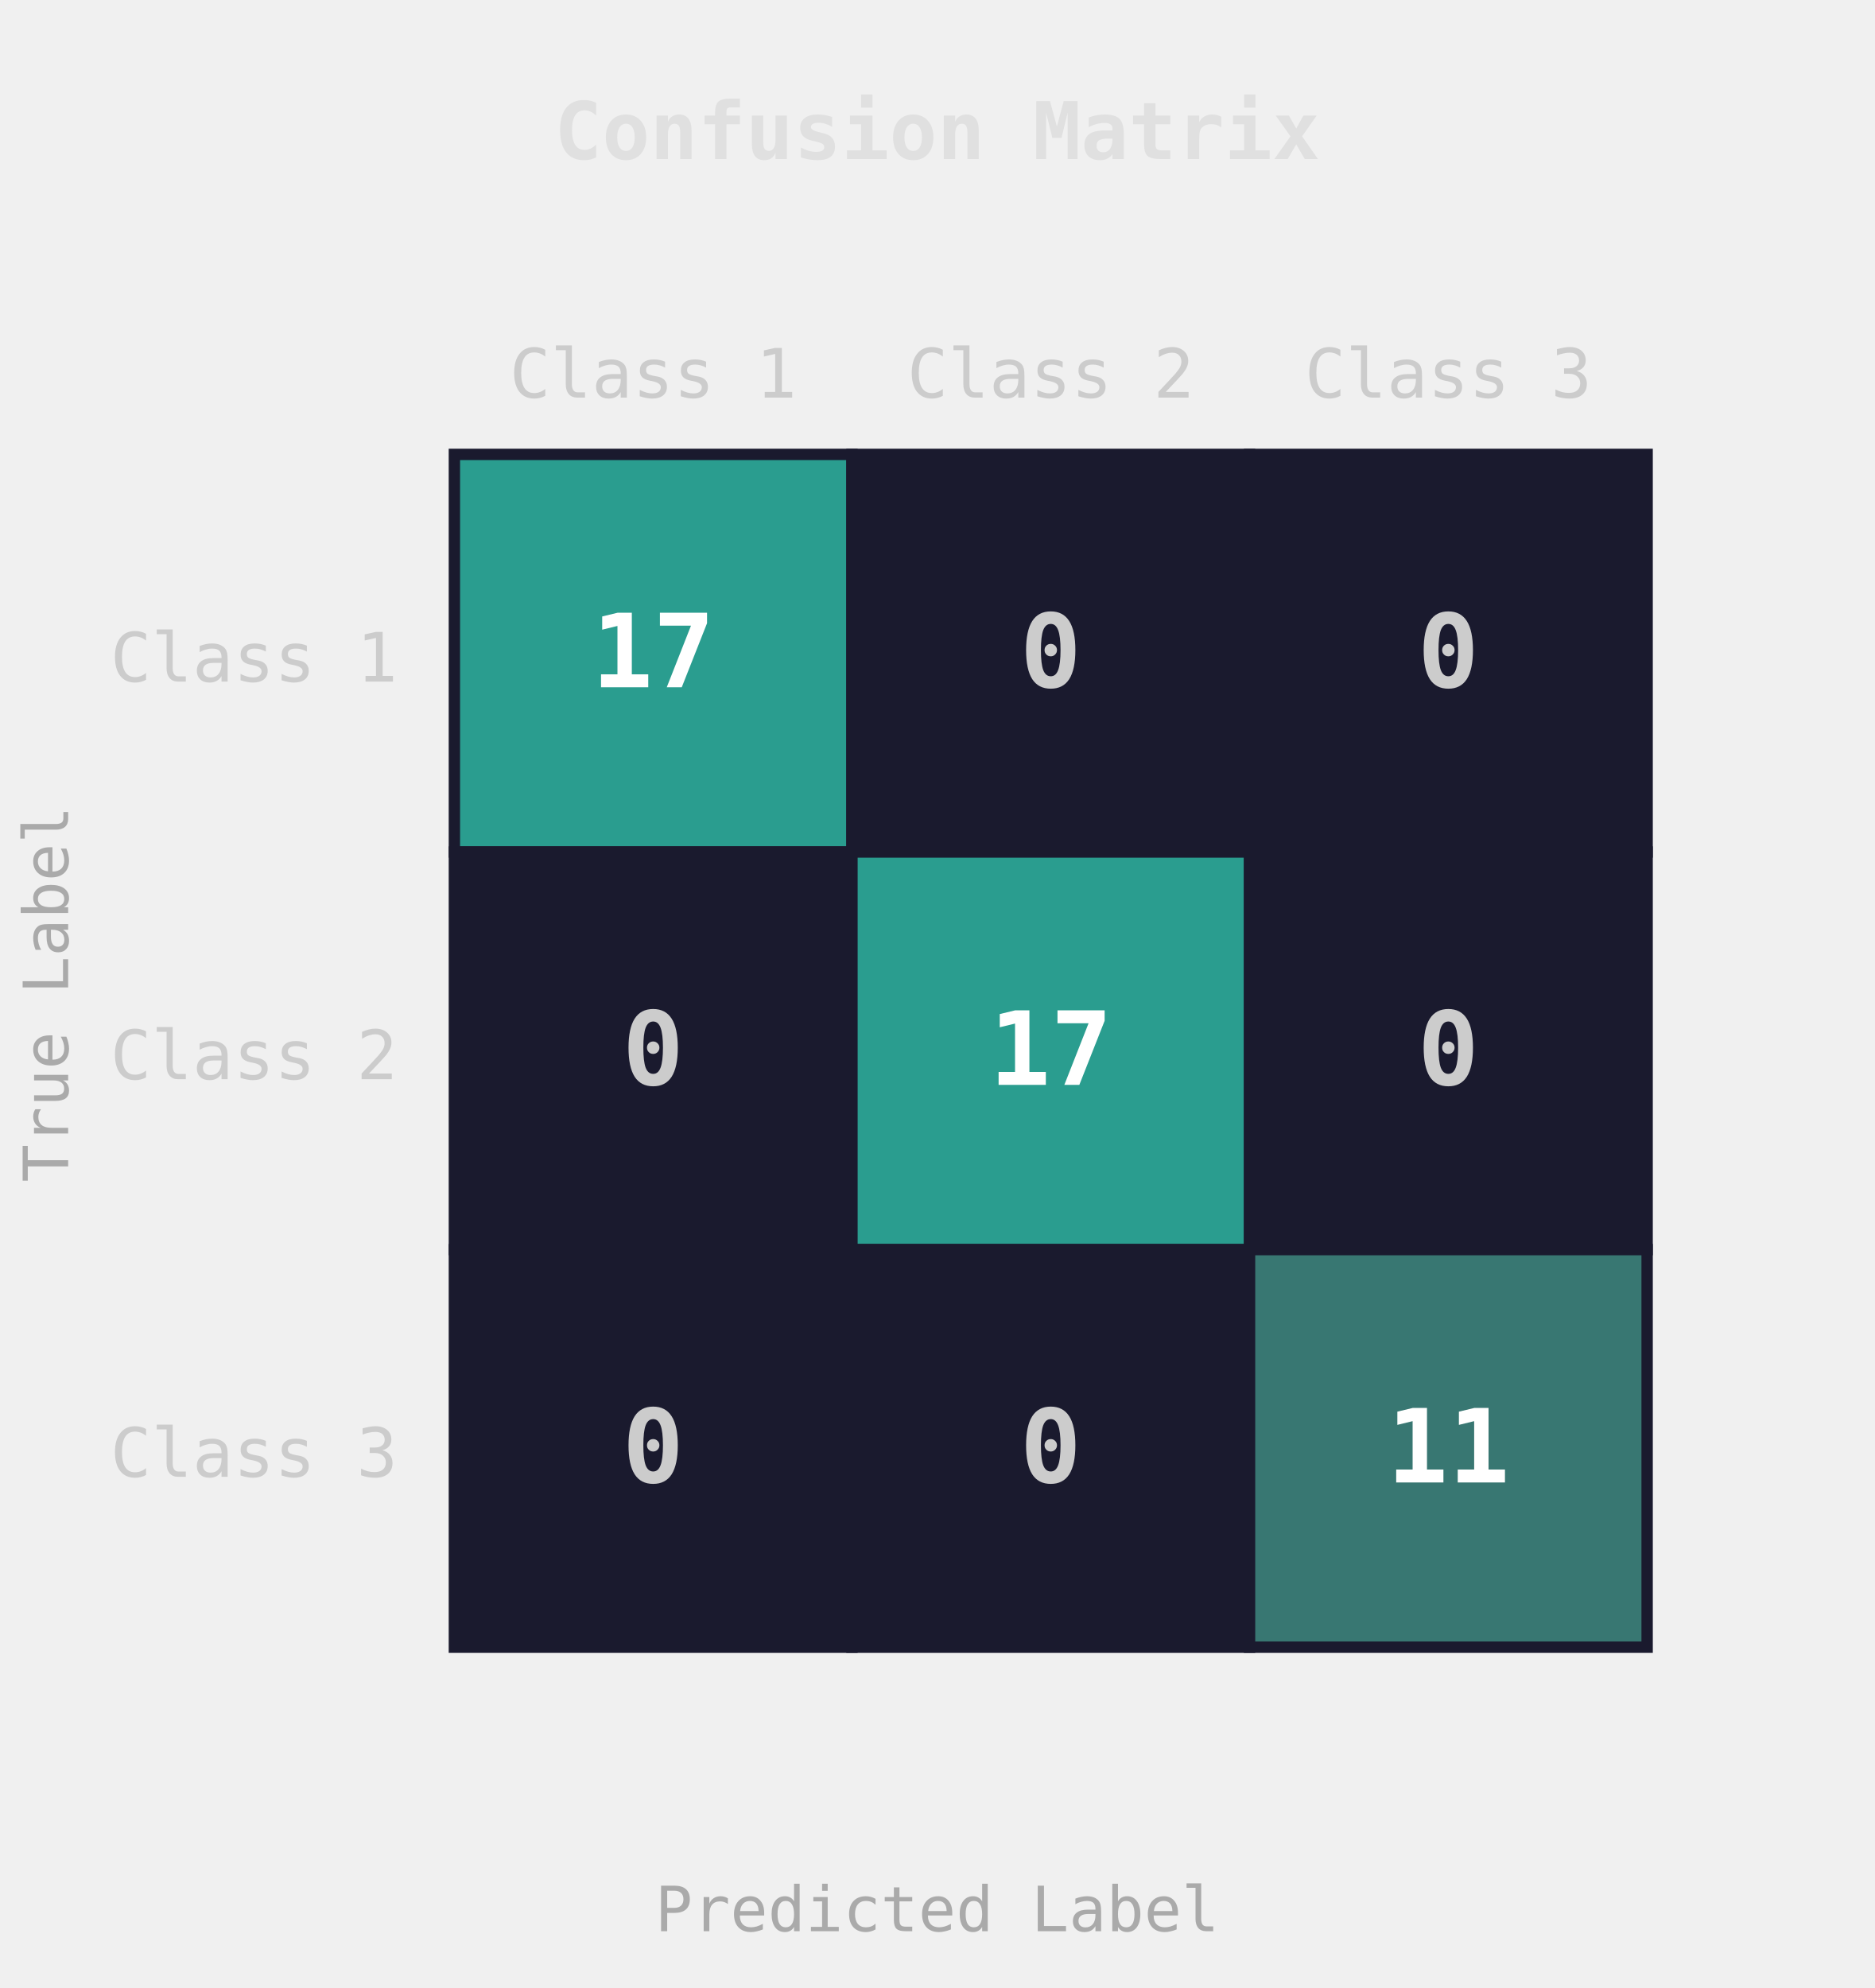
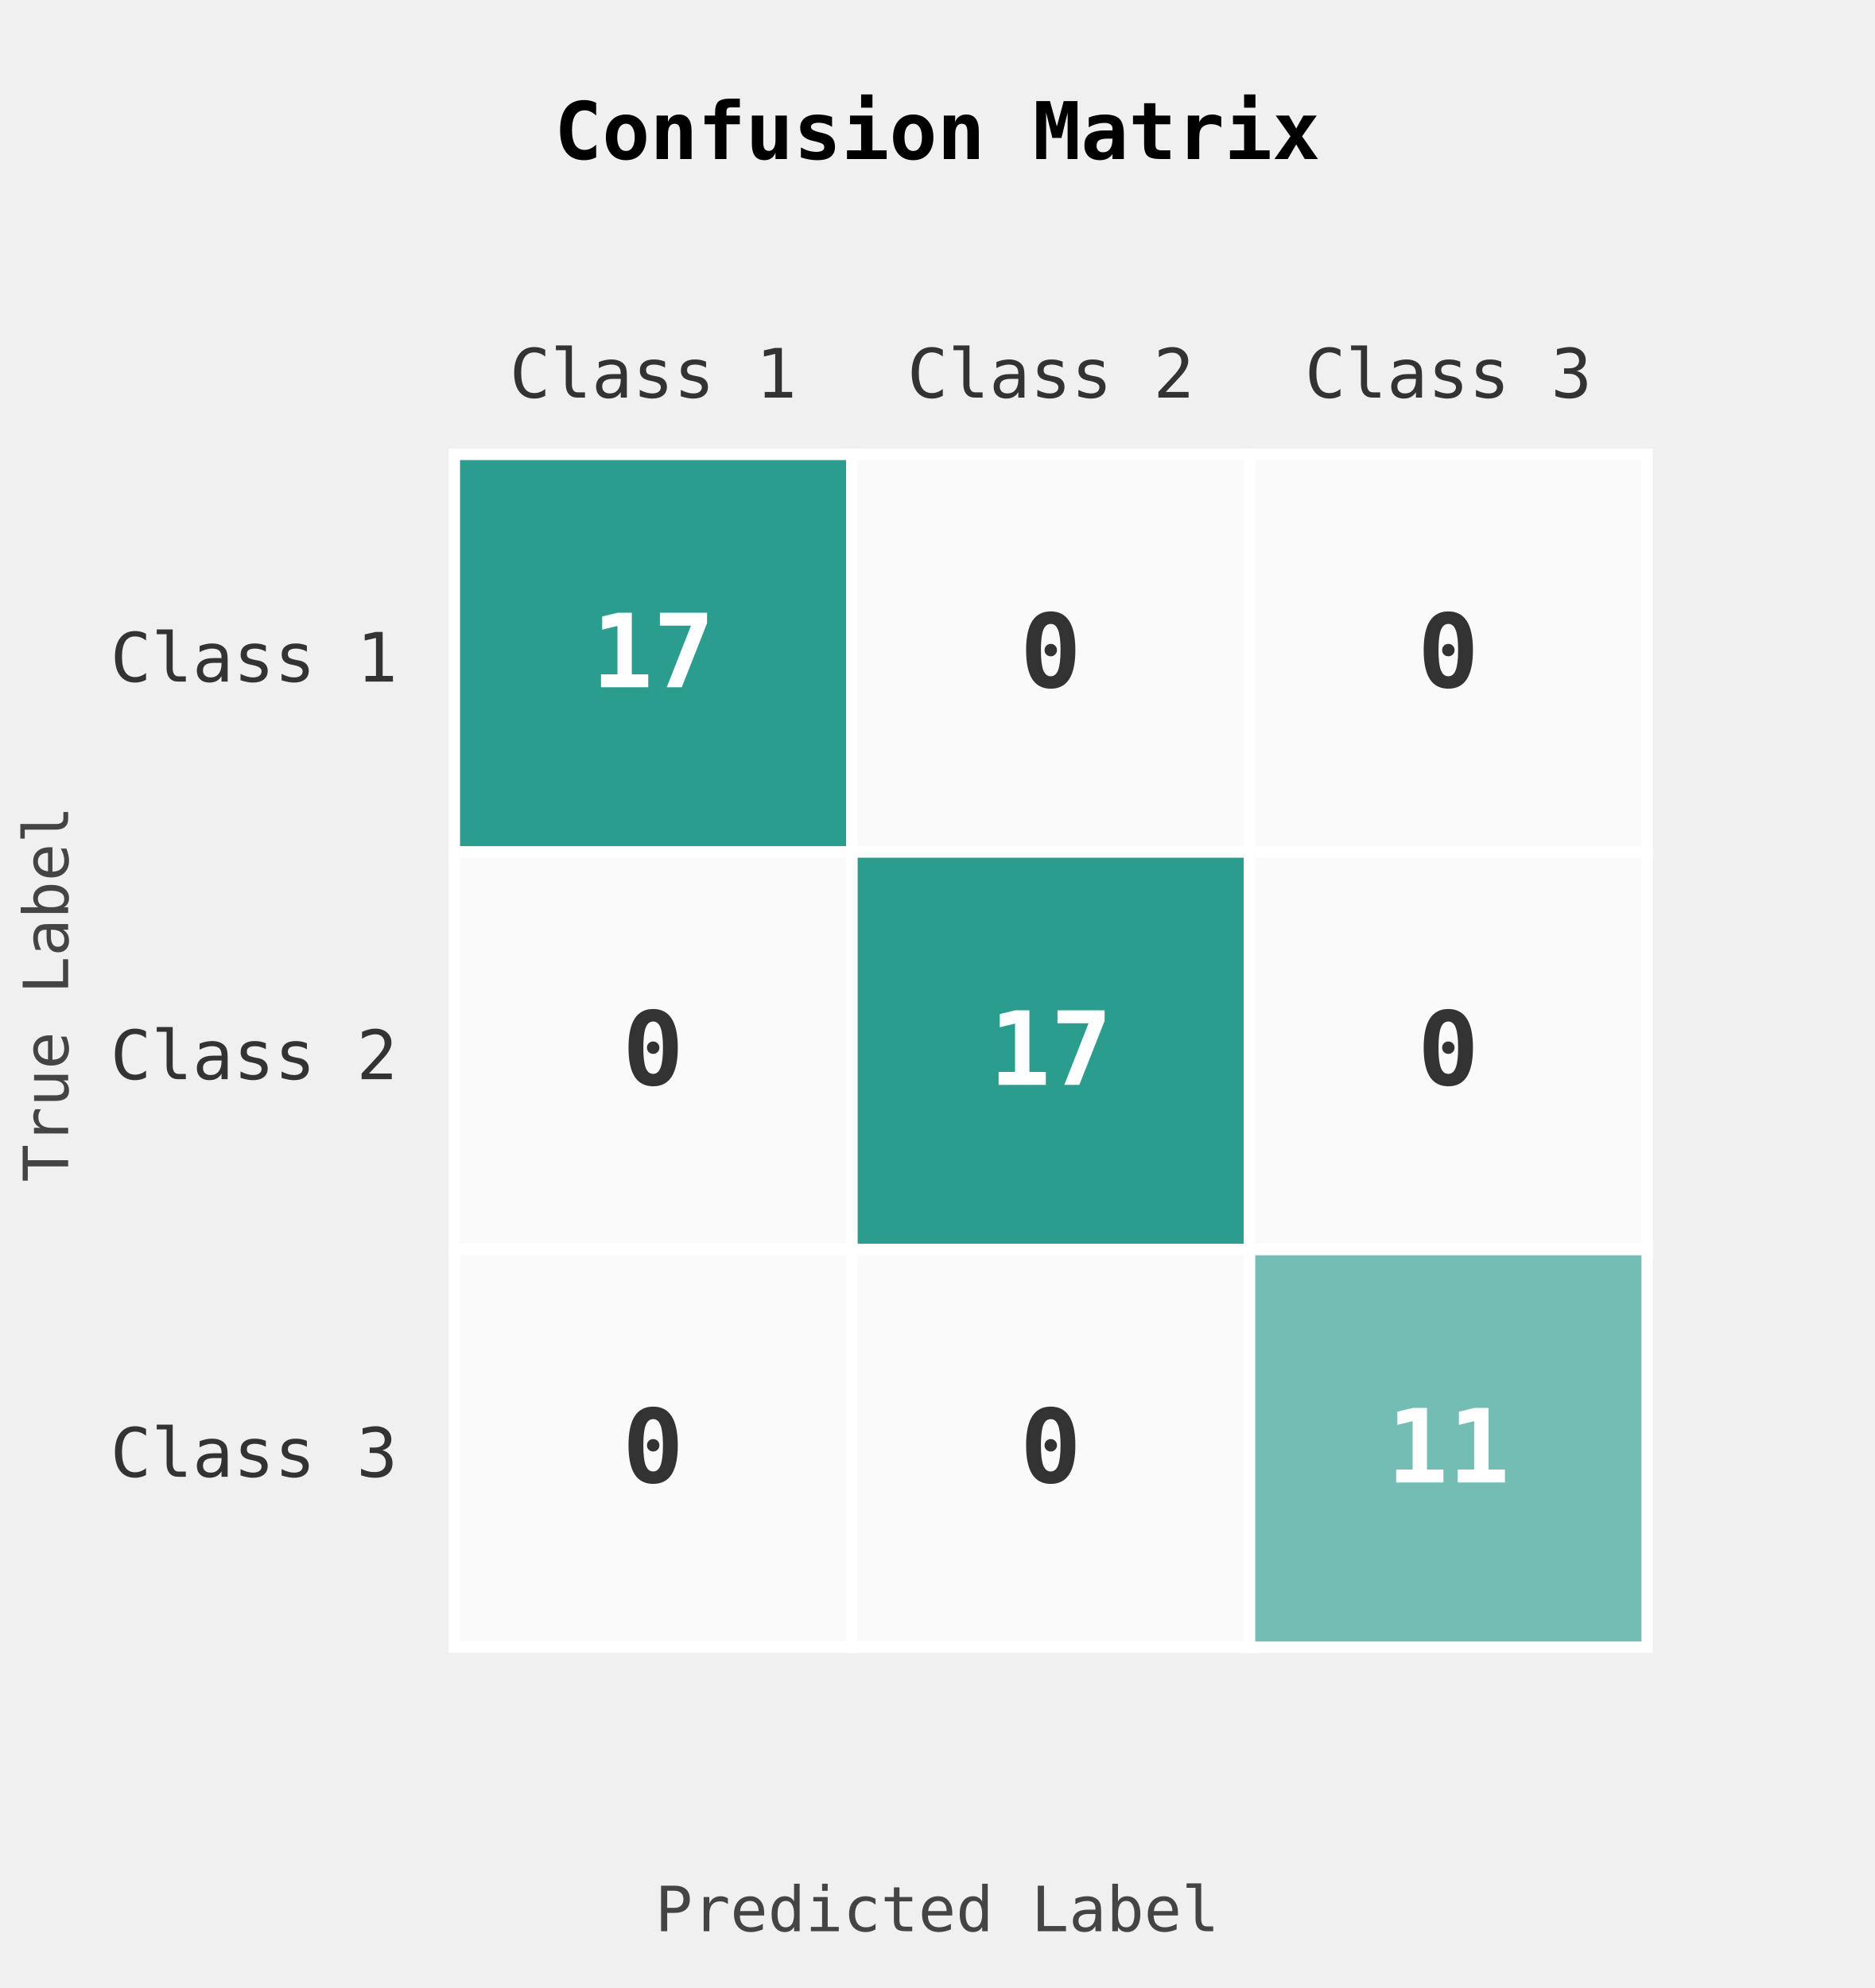
- <svg xmlns="http://www.w3.org/2000/svg" width="330" height="350" style="background:#1a1a2e;font-family:monospace;">
-   <text x="165" y="28" text-anchor="middle" fill="#e0e0e0" font-size="14" font-weight="bold">Confusion Matrix</text>
-   <text x="165" y="340" text-anchor="middle" fill="#aaa" font-size="11">Predicted Label</text>
-   <text x="12" y="175" text-anchor="middle" fill="#aaa" font-size="11" transform="rotate(-90,12,175)">True Label</text>
-   <text x="115" y="70" text-anchor="middle" fill="#ccc" font-size="12">Class 1</text>
-   <text x="185" y="70" text-anchor="middle" fill="#ccc" font-size="12">Class 2</text>
-   <text x="255" y="70" text-anchor="middle" fill="#ccc" font-size="12">Class 3</text>
-   <text x="70" y="120" text-anchor="end" fill="#ccc" font-size="12">Class 1</text>
-   <text x="70" y="190" text-anchor="end" fill="#ccc" font-size="12">Class 2</text>
-   <text x="70" y="260" text-anchor="end" fill="#ccc" font-size="12">Class 3</text>
-   <rect x="80" y="80" width="70" height="70" fill="rgb(42,157,143)" stroke="#1a1a2e" stroke-width="2" />
+ <svg xmlns="http://www.w3.org/2000/svg" width="330" height="350" style="background:#ffffff;font-family:monospace;">
+   <text x="165" y="28" text-anchor="middle" fill="#000000" font-size="14" font-weight="bold">Confusion Matrix</text>
+   <text x="165" y="340" text-anchor="middle" fill="#444444" font-size="11">Predicted Label</text>
+   <text x="12" y="175" text-anchor="middle" fill="#444444" font-size="11" transform="rotate(-90,12,175)">True Label</text>
+   <text x="115" y="70" text-anchor="middle" fill="#333333" font-size="12">Class 1</text>
+   <text x="185" y="70" text-anchor="middle" fill="#333333" font-size="12">Class 2</text>
+   <text x="255" y="70" text-anchor="middle" fill="#333333" font-size="12">Class 3</text>
+   <text x="70" y="120" text-anchor="end" fill="#333333" font-size="12">Class 1</text>
+   <text x="70" y="190" text-anchor="end" fill="#333333" font-size="12">Class 2</text>
+   <text x="70" y="260" text-anchor="end" fill="#333333" font-size="12">Class 3</text>
+   <rect x="80" y="80" width="70" height="70" fill="rgb(42,157,143)" stroke="#ffffff" stroke-width="2" />
  <text x="115" y="121" text-anchor="middle" fill="#fff" font-size="18" font-weight="bold">17</text>
-   <rect x="150" y="80" width="70" height="70" fill="rgb(26,26,46)" stroke="#1a1a2e" stroke-width="2" />
-   <text x="185" y="121" text-anchor="middle" fill="#ccc" font-size="18" font-weight="bold">0</text>
-   <rect x="220" y="80" width="70" height="70" fill="rgb(26,26,46)" stroke="#1a1a2e" stroke-width="2" />
-   <text x="255" y="121" text-anchor="middle" fill="#ccc" font-size="18" font-weight="bold">0</text>
-   <rect x="80" y="150" width="70" height="70" fill="rgb(26,26,46)" stroke="#1a1a2e" stroke-width="2" />
-   <text x="115" y="191" text-anchor="middle" fill="#ccc" font-size="18" font-weight="bold">0</text>
-   <rect x="150" y="150" width="70" height="70" fill="rgb(42,157,143)" stroke="#1a1a2e" stroke-width="2" />
+   <rect x="150" y="80" width="70" height="70" fill="rgb(250,250,250)" stroke="#ffffff" stroke-width="2" />
+   <text x="185" y="121" text-anchor="middle" fill="#333333" font-size="18" font-weight="bold">0</text>
+   <rect x="220" y="80" width="70" height="70" fill="rgb(250,250,250)" stroke="#ffffff" stroke-width="2" />
+   <text x="255" y="121" text-anchor="middle" fill="#333333" font-size="18" font-weight="bold">0</text>
+   <rect x="80" y="150" width="70" height="70" fill="rgb(250,250,250)" stroke="#ffffff" stroke-width="2" />
+   <text x="115" y="191" text-anchor="middle" fill="#333333" font-size="18" font-weight="bold">0</text>
+   <rect x="150" y="150" width="70" height="70" fill="rgb(42,157,143)" stroke="#ffffff" stroke-width="2" />
  <text x="185" y="191" text-anchor="middle" fill="#fff" font-size="18" font-weight="bold">17</text>
-   <rect x="220" y="150" width="70" height="70" fill="rgb(26,26,46)" stroke="#1a1a2e" stroke-width="2" />
-   <text x="255" y="191" text-anchor="middle" fill="#ccc" font-size="18" font-weight="bold">0</text>
-   <rect x="80" y="220" width="70" height="70" fill="rgb(26,26,46)" stroke="#1a1a2e" stroke-width="2" />
-   <text x="115" y="261" text-anchor="middle" fill="#ccc" font-size="18" font-weight="bold">0</text>
-   <rect x="150" y="220" width="70" height="70" fill="rgb(26,26,46)" stroke="#1a1a2e" stroke-width="2" />
-   <text x="185" y="261" text-anchor="middle" fill="#ccc" font-size="18" font-weight="bold">0</text>
-   <rect x="220" y="220" width="70" height="70" fill="rgb(56,119,114)" stroke="#1a1a2e" stroke-width="2" />
+   <rect x="220" y="150" width="70" height="70" fill="rgb(250,250,250)" stroke="#ffffff" stroke-width="2" />
+   <text x="255" y="191" text-anchor="middle" fill="#333333" font-size="18" font-weight="bold">0</text>
+   <rect x="80" y="220" width="70" height="70" fill="rgb(250,250,250)" stroke="#ffffff" stroke-width="2" />
+   <text x="115" y="261" text-anchor="middle" fill="#333333" font-size="18" font-weight="bold">0</text>
+   <rect x="150" y="220" width="70" height="70" fill="rgb(250,250,250)" stroke="#ffffff" stroke-width="2" />
+   <text x="185" y="261" text-anchor="middle" fill="#333333" font-size="18" font-weight="bold">0</text>
+   <rect x="220" y="220" width="70" height="70" fill="rgb(115,189,180)" stroke="#ffffff" stroke-width="2" />
  <text x="255" y="261" text-anchor="middle" fill="#fff" font-size="18" font-weight="bold">11</text>
</svg>
